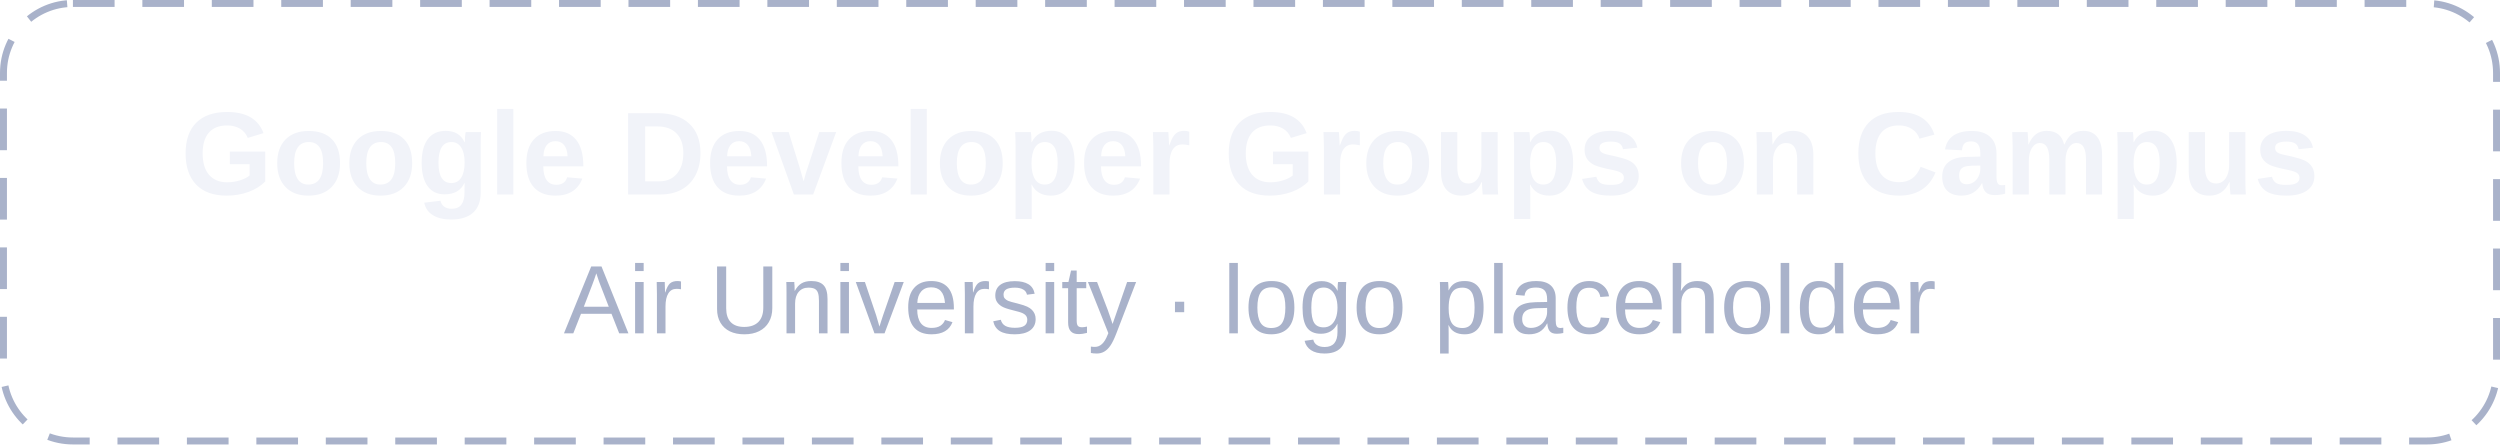
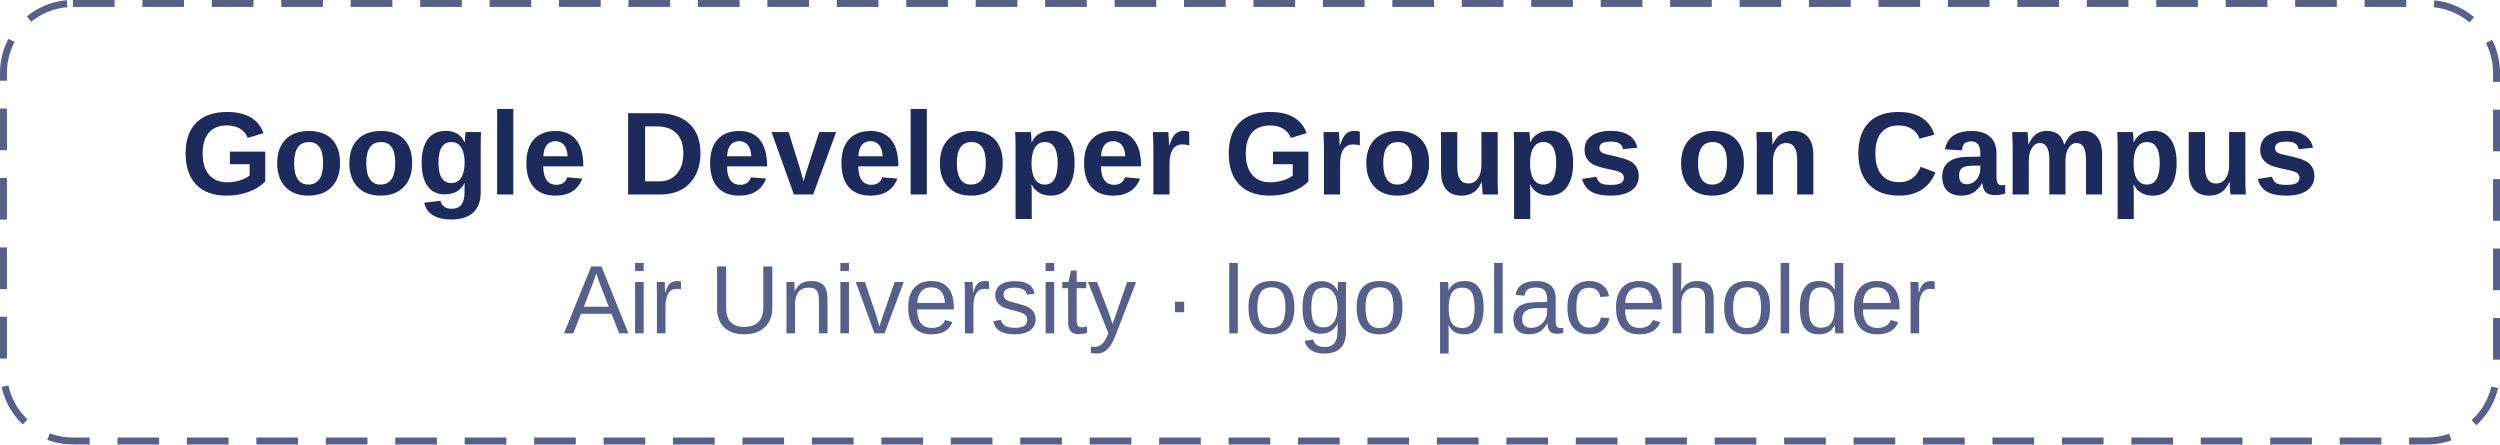
<svg xmlns="http://www.w3.org/2000/svg" viewBox="0 0 360 64" width="360" height="64">
-   <rect x="0.5" y="0.5" width="359" height="63" rx="10" fill="none" stroke="#a9b2ca" stroke-dasharray="6 4" />
-   <text x="180" y="28" font-family="Arial, sans-serif" font-size="17" font-weight="700" text-anchor="middle" fill="#f1f3f9">Google Developer Groups on Campus</text>
-   <text x="180" y="48" font-family="Arial, sans-serif" font-size="14" text-anchor="middle" fill="#a9b2ca">Air University · logo placeholder</text>
+   <rect x="0.5" y="0.5" width="359" height="63" rx="10" fill="none" stroke="#56608a" stroke-dasharray="6 4" />
+   <text x="180" y="28" font-family="Arial, sans-serif" font-size="17" font-weight="700" text-anchor="middle" fill="#1d2a5c">Google Developer Groups on Campus</text>
+   <text x="180" y="48" font-family="Arial, sans-serif" font-size="14" text-anchor="middle" fill="#56608a">Air University · logo placeholder</text>
</svg>
